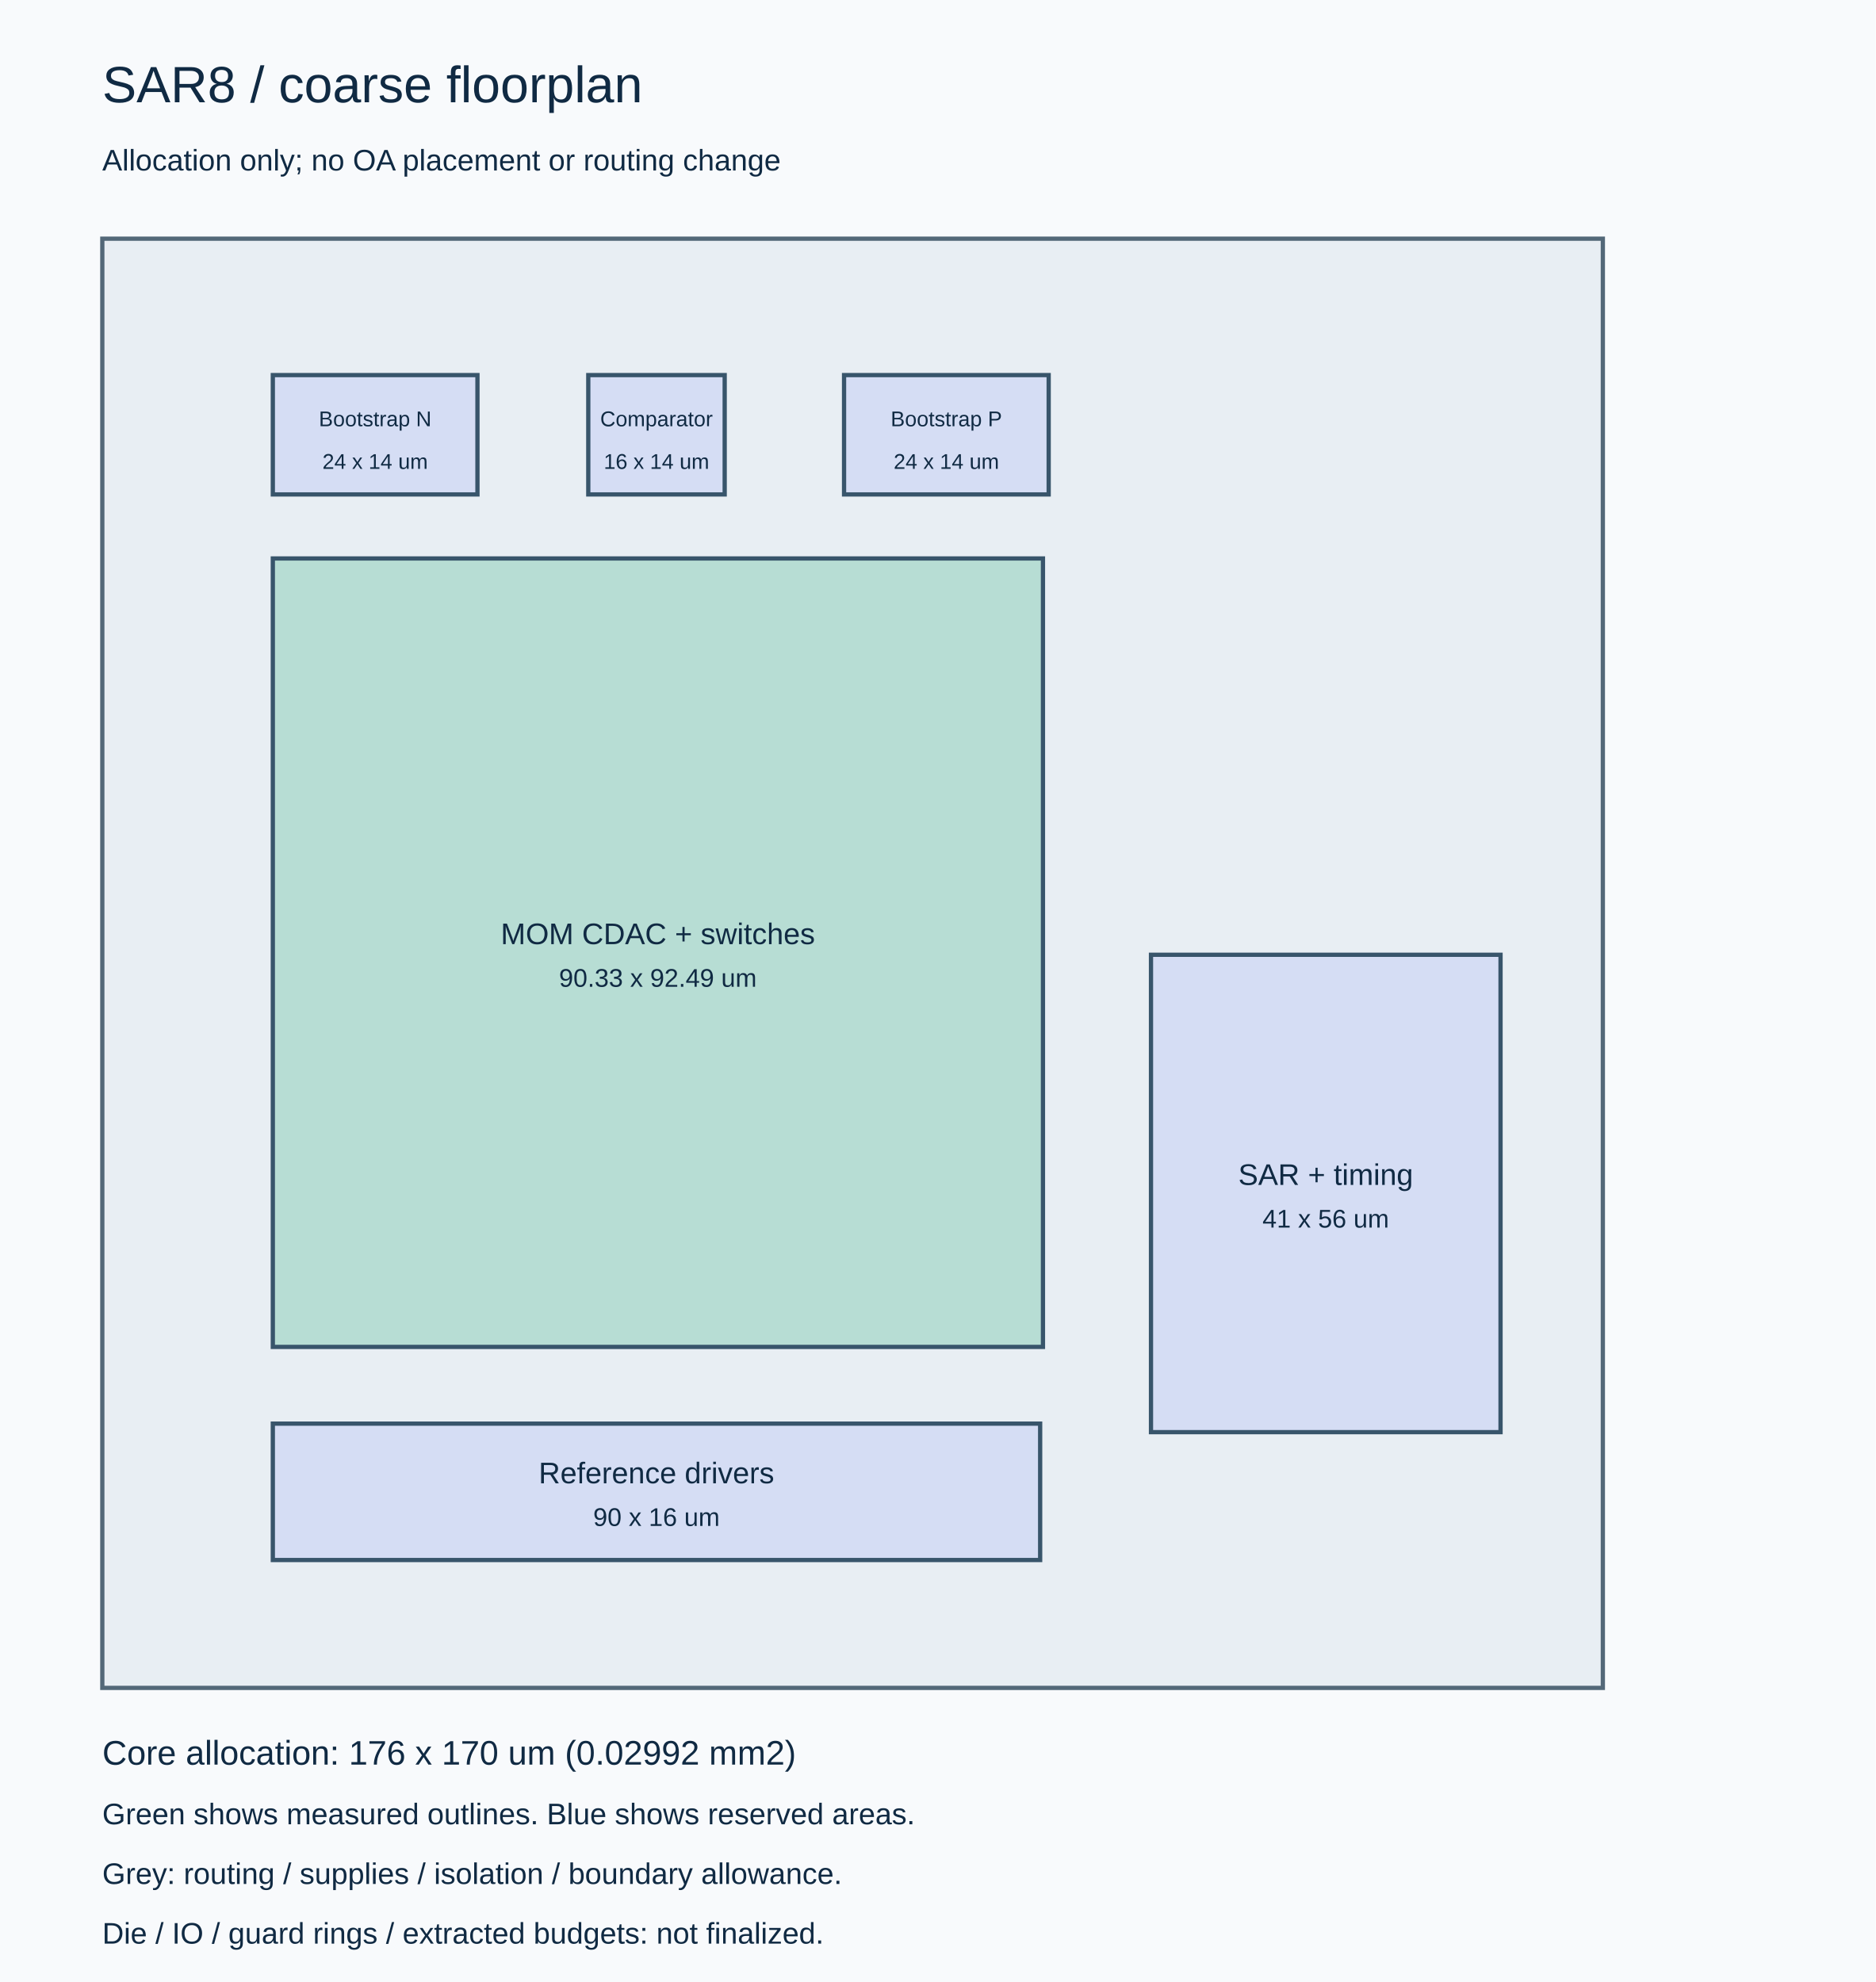
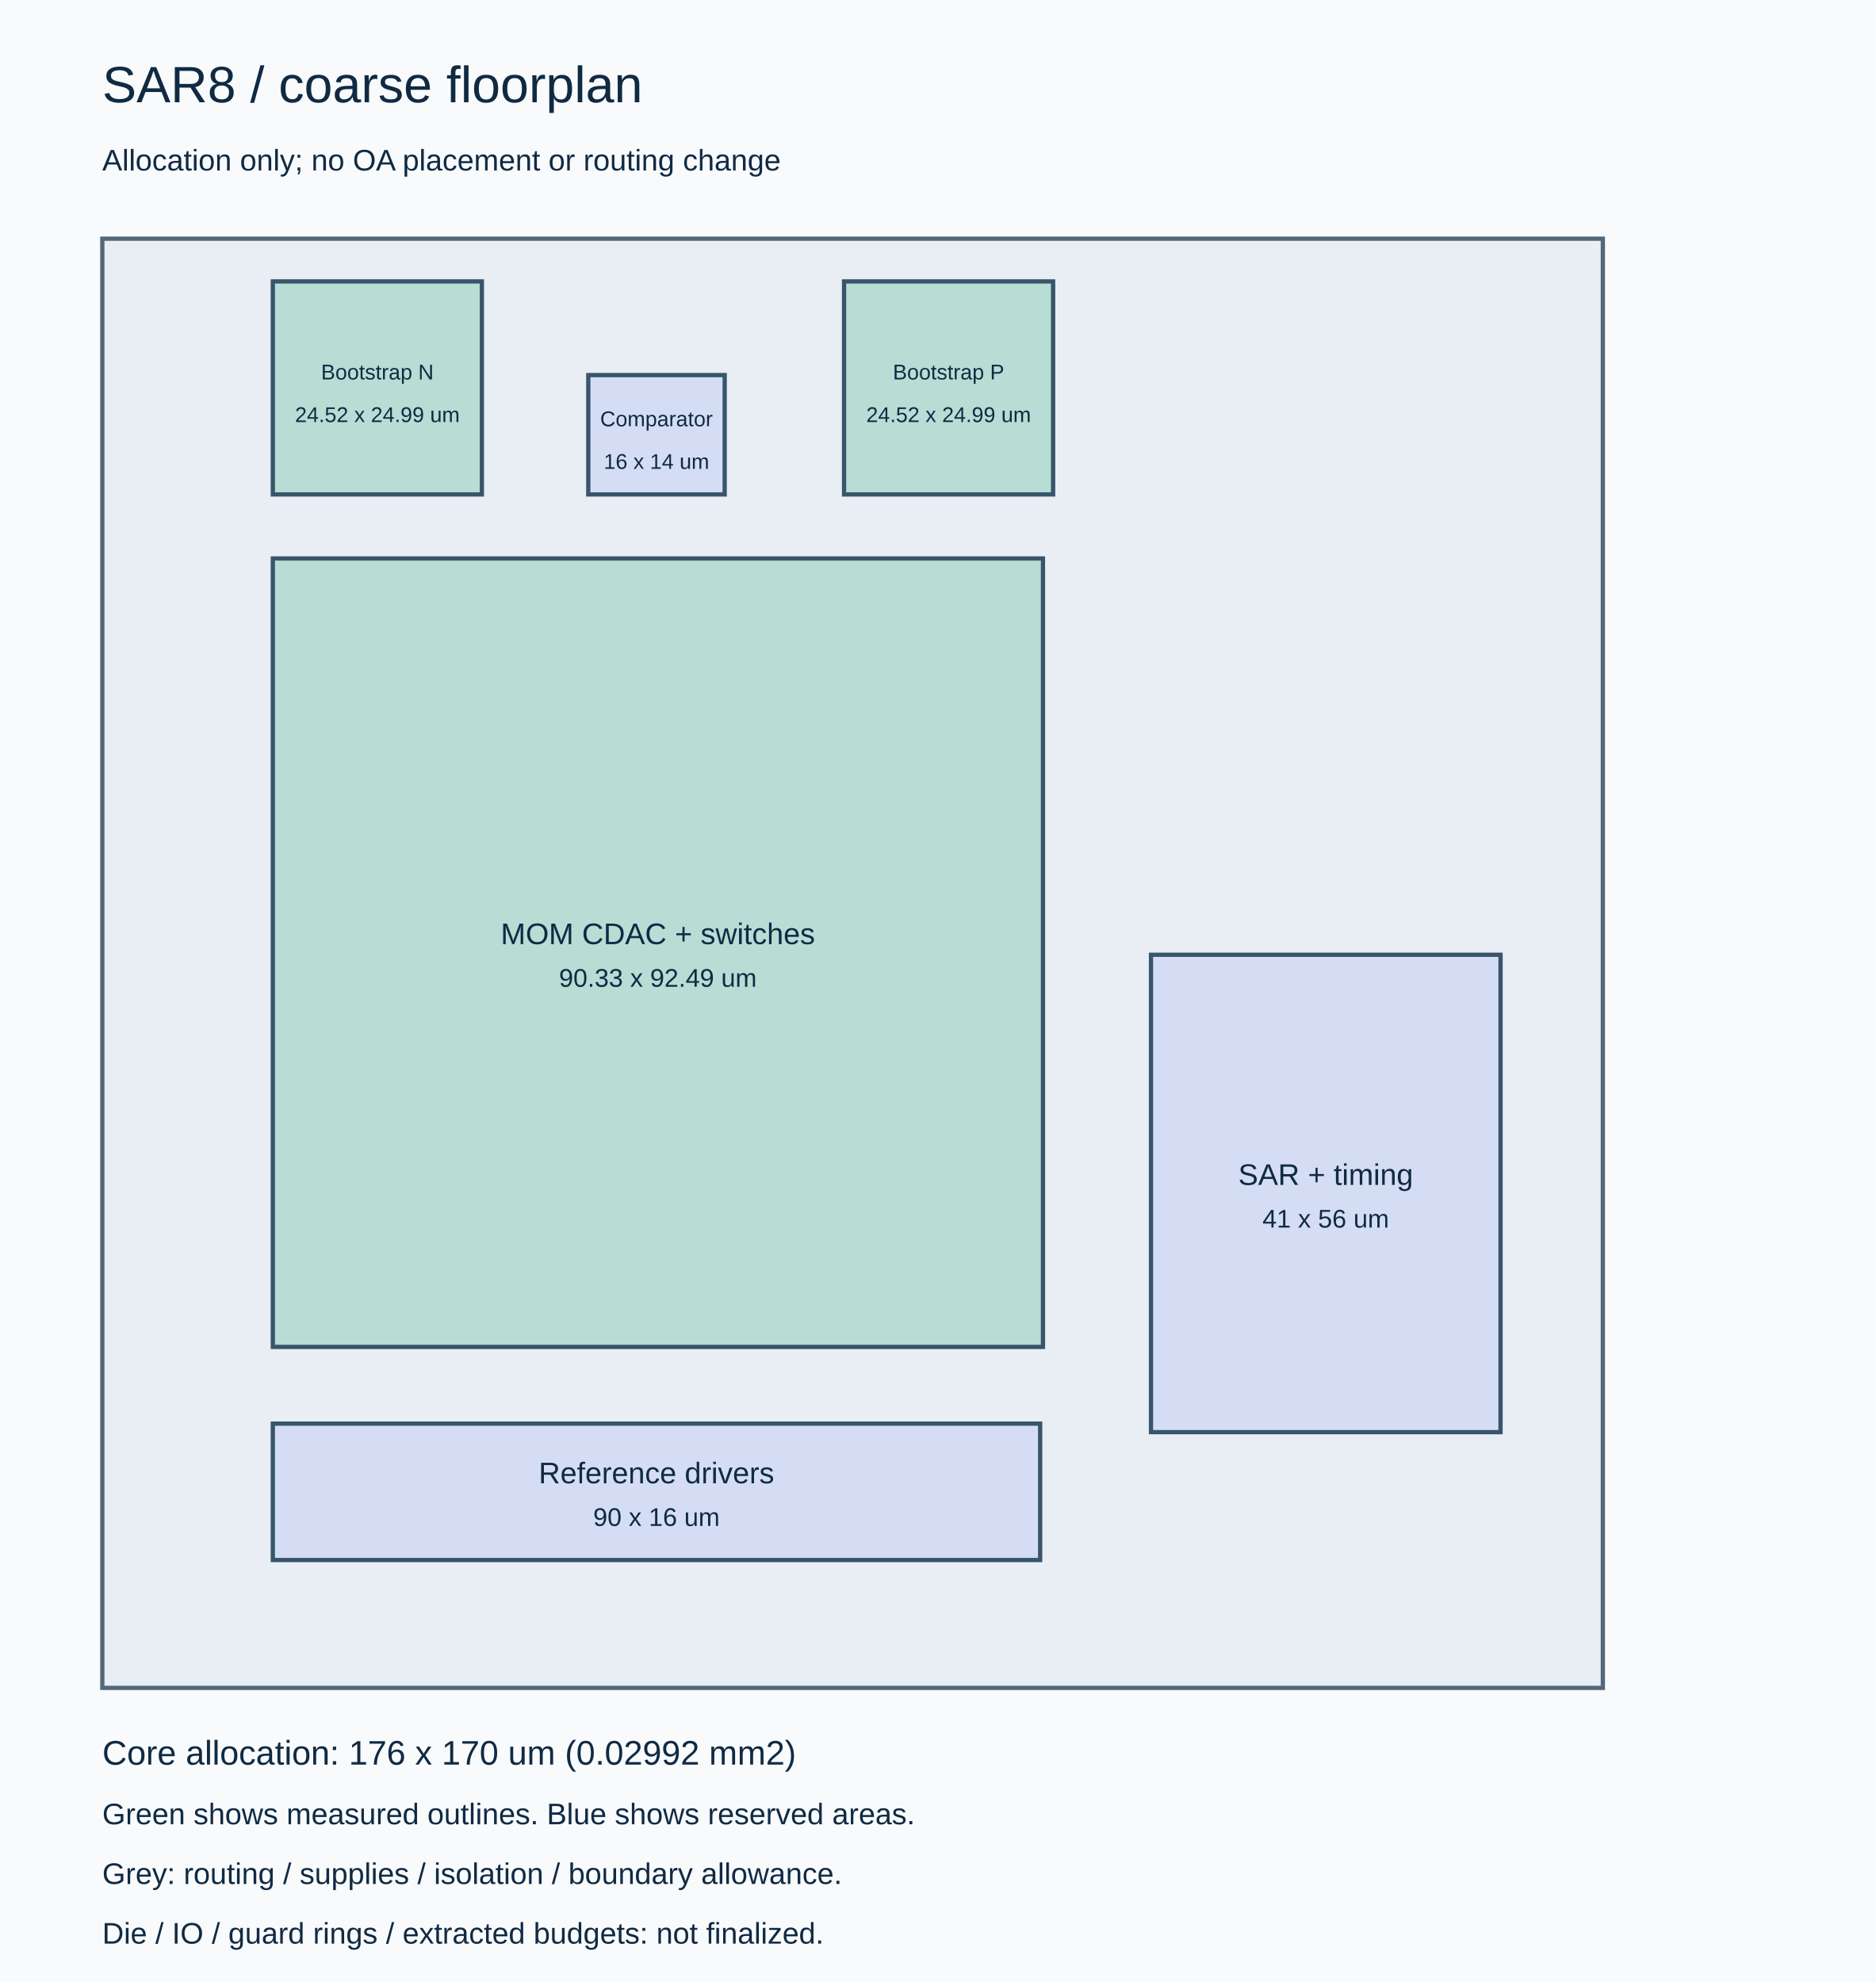
<svg xmlns="http://www.w3.org/2000/svg" width="880" height="930" viewBox="0 0 220 232.5">
  <rect width="220" height="232.5" fill="#f8fafc" />
  <g font-family="Arial,sans-serif" fill="#102a43">
    <text x="12" y="12" font-size="6">SAR8 / coarse floorplan</text>
    <text x="12" y="20" font-size="3.5">Allocation only; no OA placement or routing change</text>
    <rect x="12" y="28" width="176" height="170" fill="#e8eef3" stroke="#536878" stroke-width="0.5" />
    <rect x="32" y="65.51" width="90.33" height="92.49" fill="#b7ddd4" stroke="#38556b" stroke-width="0.5" />
    <text x="77.165" y="110.755" font-size="3.5" text-anchor="middle">MOM CDAC + switches</text>
    <text x="77.165" y="115.755" font-size="3" text-anchor="middle">90.33 x 92.49 um</text>
    <rect x="69" y="44" width="16" height="14" fill="#d5ddf4" stroke="#38556b" stroke-width="0.5" />
    <text x="77.0" y="50.0" font-size="2.5" text-anchor="middle">Comparator</text>
    <text x="77.0" y="55.0" font-size="2.5" text-anchor="middle">16 x 14 um</text>
-     <rect x="32" y="44" width="24" height="14" fill="#d5ddf4" stroke="#38556b" stroke-width="0.5" />
-     <text x="44.0" y="50.0" font-size="2.5" text-anchor="middle">Bootstrap N</text>
-     <text x="44.0" y="55.0" font-size="2.5" text-anchor="middle">24 x 14 um</text>
-     <rect x="99" y="44" width="24" height="14" fill="#d5ddf4" stroke="#38556b" stroke-width="0.5" />
-     <text x="111.0" y="50.0" font-size="2.5" text-anchor="middle">Bootstrap P</text>
-     <text x="111.0" y="55.0" font-size="2.5" text-anchor="middle">24 x 14 um</text>
+     <rect x="32" y="33.01" width="24.52" height="24.99" fill="#b7ddd4" stroke="#38556b" stroke-width="0.5" />
+     <text x="44.26" y="44.505" font-size="2.5" text-anchor="middle">Bootstrap N</text>
+     <text x="44.26" y="49.505" font-size="2.5" text-anchor="middle">24.52 x 24.99 um</text>
+     <rect x="99" y="33.01" width="24.52" height="24.99" fill="#b7ddd4" stroke="#38556b" stroke-width="0.5" />
+     <text x="111.26" y="44.505" font-size="2.5" text-anchor="middle">Bootstrap P</text>
+     <text x="111.26" y="49.505" font-size="2.5" text-anchor="middle">24.52 x 24.99 um</text>
    <rect x="32" y="167" width="90" height="16" fill="#d5ddf4" stroke="#38556b" stroke-width="0.5" />
    <text x="77.0" y="174.0" font-size="3.5" text-anchor="middle">Reference drivers</text>
    <text x="77.0" y="179.0" font-size="3" text-anchor="middle">90 x 16 um</text>
    <rect x="135" y="112" width="41" height="56" fill="#d5ddf4" stroke="#38556b" stroke-width="0.5" />
    <text x="155.5" y="139.0" font-size="3.5" text-anchor="middle">SAR + timing</text>
    <text x="155.5" y="144.0" font-size="3" text-anchor="middle">41 x 56 um</text>
    <text x="12" y="207" font-size="4">Core allocation: 176 x 170 um (0.02992 mm2)</text>
    <text x="12" y="214" font-size="3.5">Green shows measured outlines. Blue shows reserved areas.</text>
    <text x="12" y="221" font-size="3.5">Grey: routing / supplies / isolation / boundary allowance.</text>
    <text x="12" y="228" font-size="3.5">Die / IO / guard rings / extracted budgets: not finalized.</text>
  </g>
</svg>
